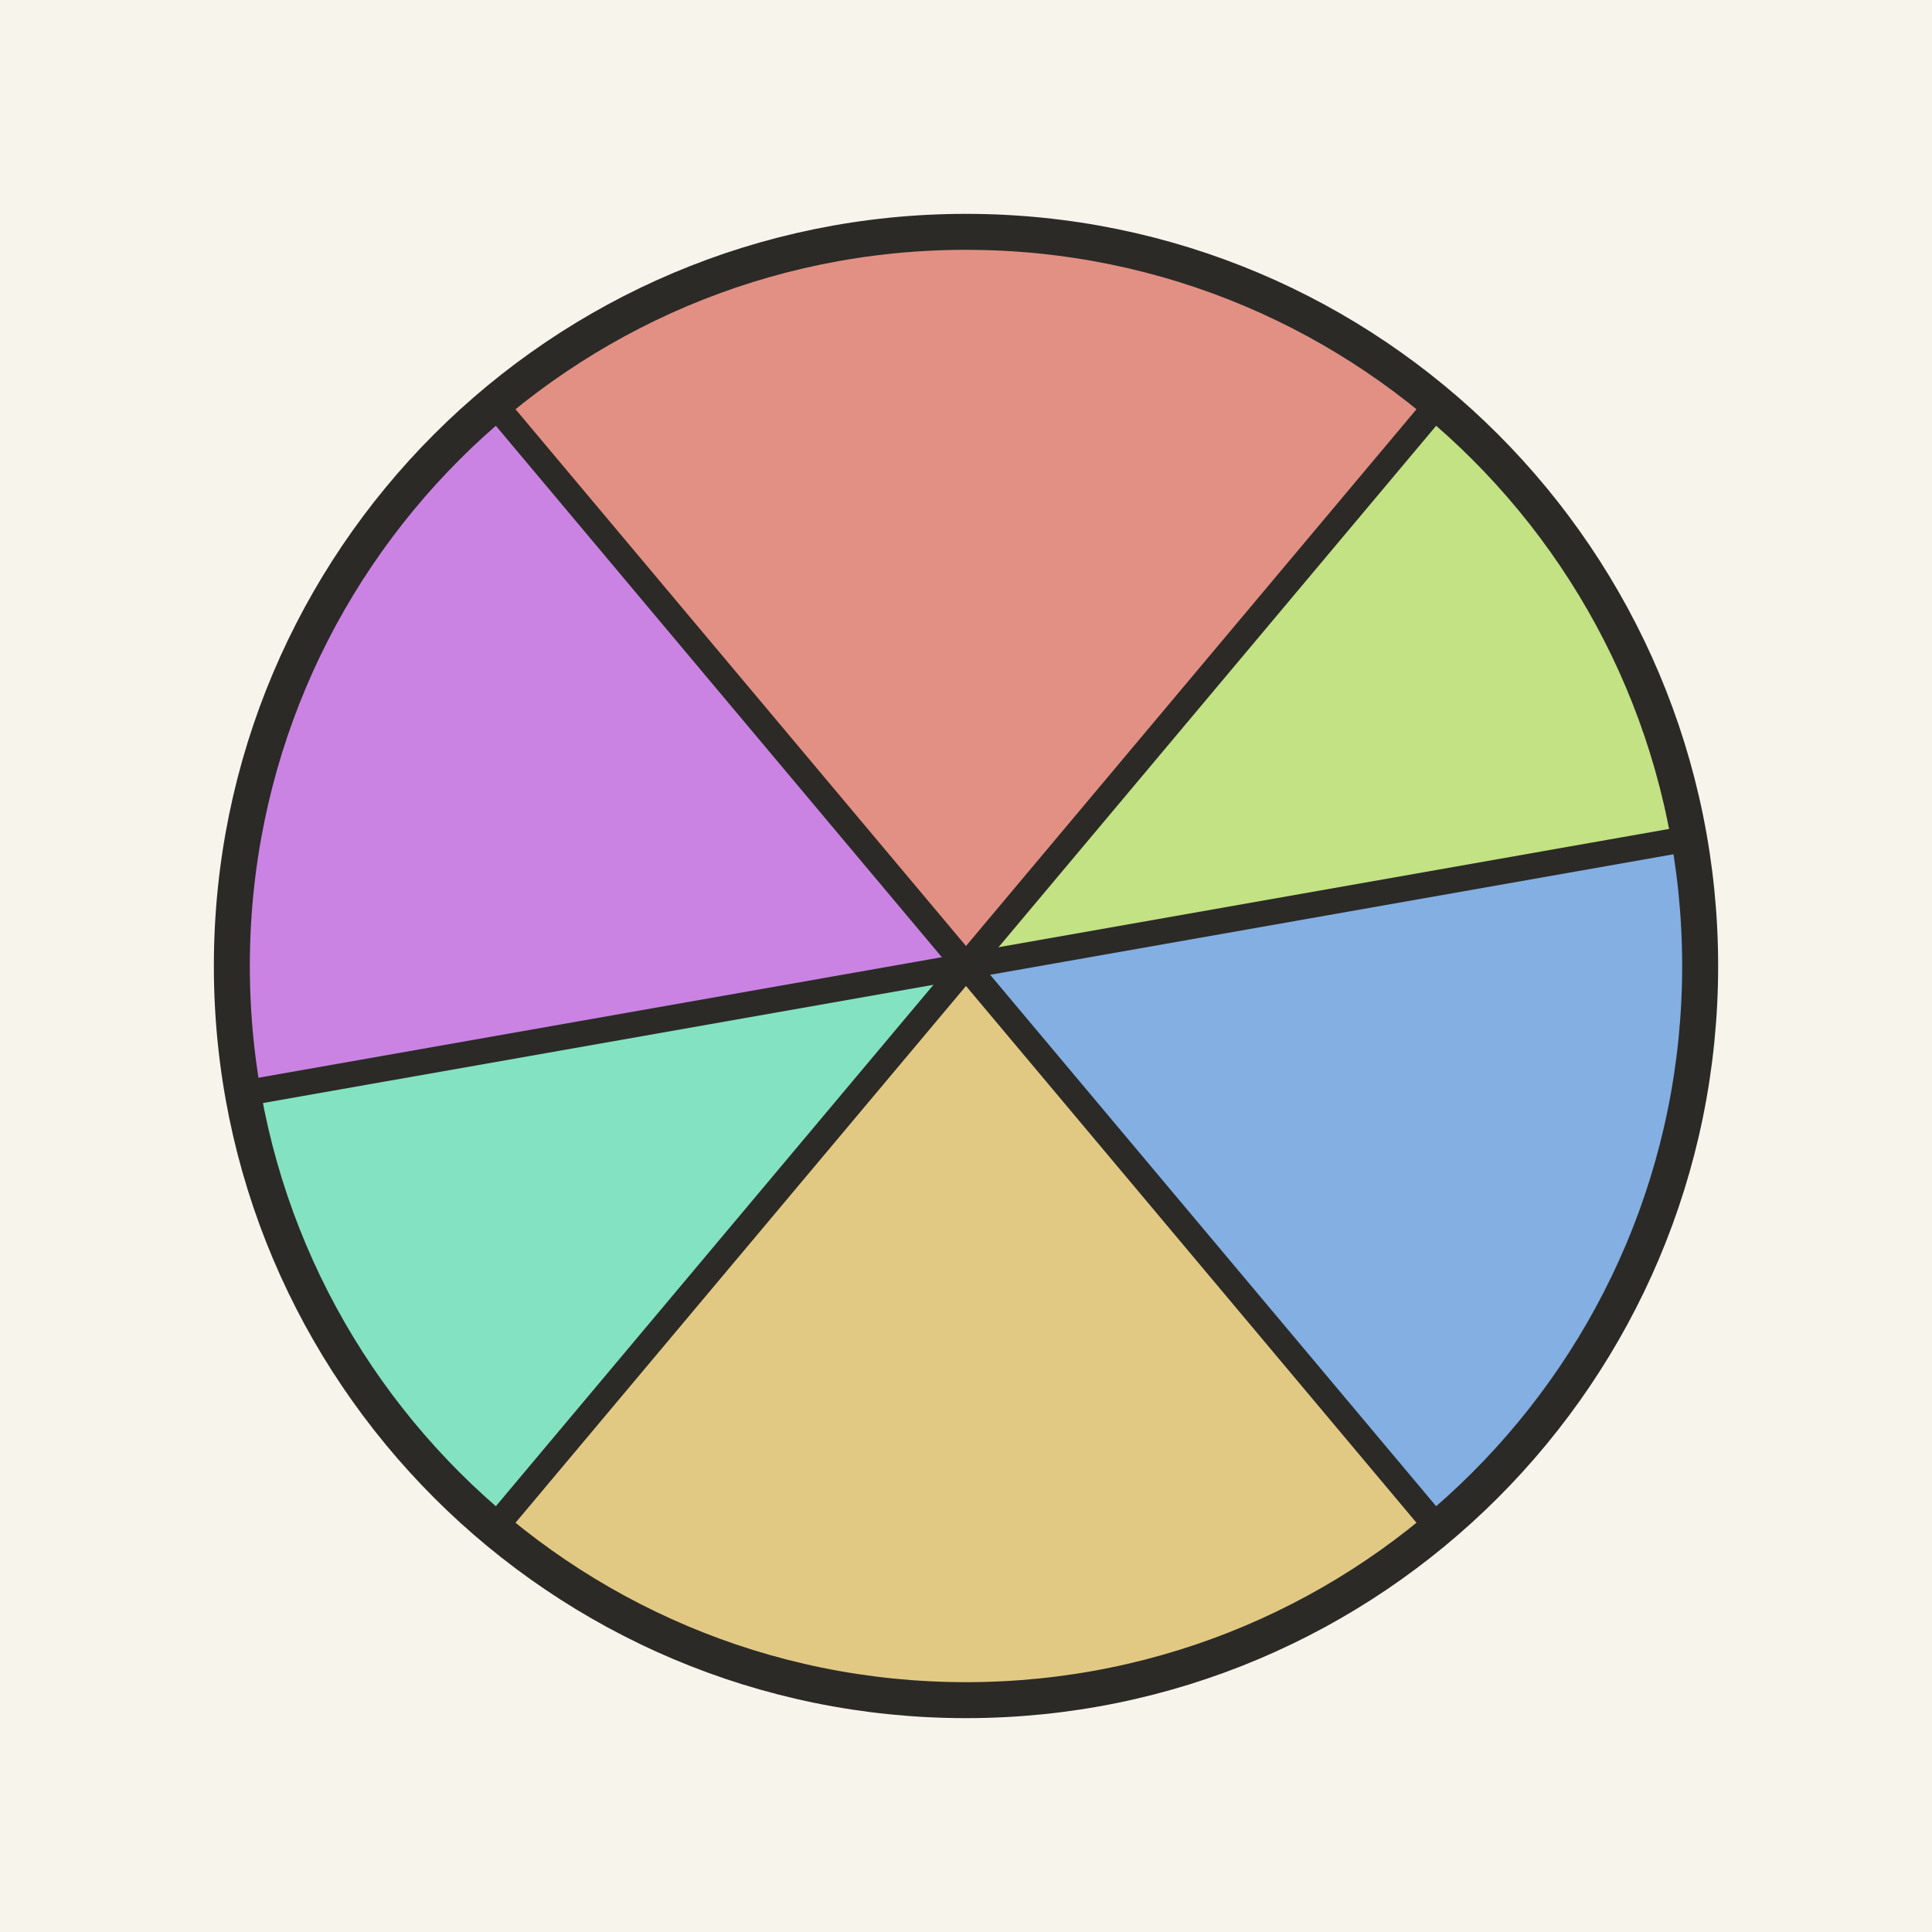
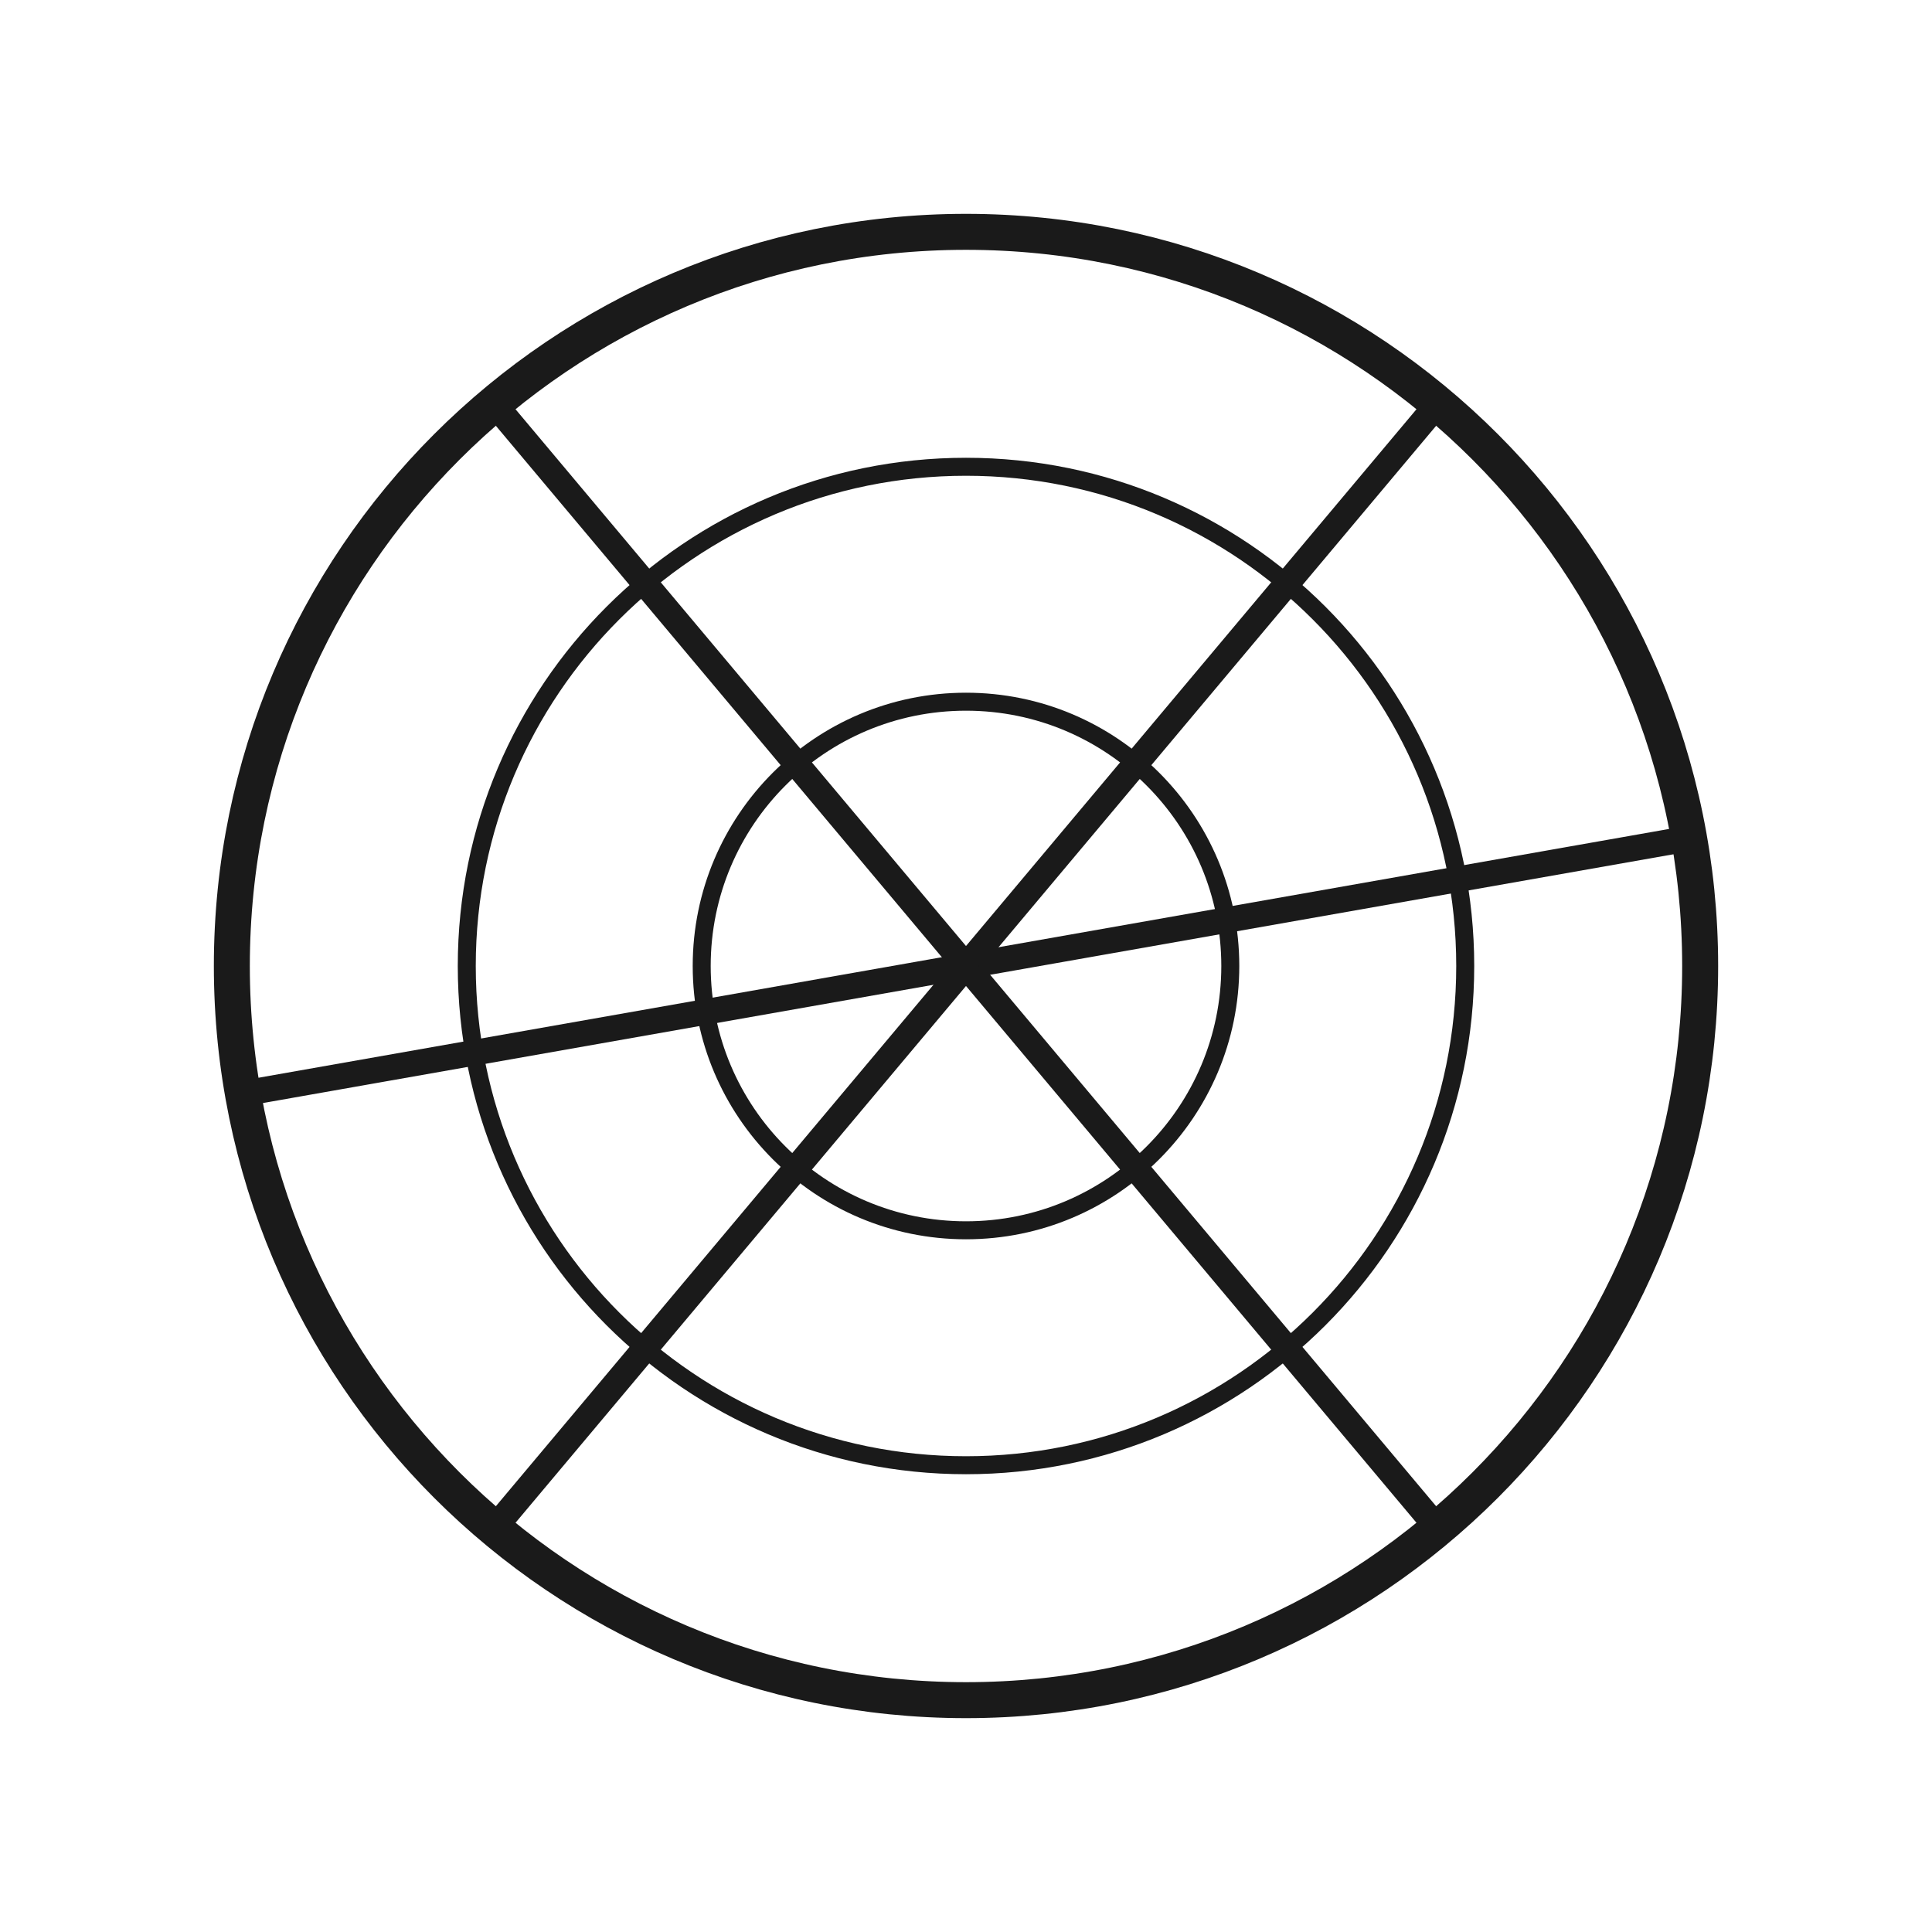
<svg xmlns="http://www.w3.org/2000/svg" viewBox="-50 -50 100 100">
-   <rect x="-50" y="-50" width="100" height="100" fill="#f7f4ec" />
-   <path d="M0 0L-24.43 -29.11A38 38 0 0 1 24.43 -29.11Z" fill="hsl(8 62% 70%)" />
-   <path d="M0 0L24.43 -29.11A38 38 0 0 1 37.42 -6.60Z" fill="hsl(80 62% 70%)" />
-   <path d="M0 0L37.42 -6.60A38 38 0 0 1 24.43 29.11Z" fill="hsl(212 62% 70%)" />
-   <path d="M0 0L24.43 29.11A38 38 0 0 1 -24.43 29.11Z" fill="hsl(44 62% 70%)" />
-   <path d="M0 0L-24.43 29.11A38 38 0 0 1 -37.42 6.60Z" fill="hsl(160 62% 70%)" />
-   <path d="M0 0L-37.42 6.60A38 38 0 0 1 -24.43 -29.11Z" fill="hsl(285 62% 70%)" />
-   <line x1="0" y1="0" x2="-24.43" y2="-29.11" stroke="#2b2a27" stroke-width="1.33" stroke-linecap="round" />
-   <line x1="0" y1="0" x2="24.43" y2="-29.11" stroke="#2b2a27" stroke-width="1.33" stroke-linecap="round" />
-   <line x1="0" y1="0" x2="37.42" y2="-6.60" stroke="#2b2a27" stroke-width="1.33" stroke-linecap="round" />
-   <line x1="0" y1="0" x2="24.43" y2="29.11" stroke="#2b2a27" stroke-width="1.33" stroke-linecap="round" />
-   <line x1="0" y1="0" x2="-24.43" y2="29.11" stroke="#2b2a27" stroke-width="1.33" stroke-linecap="round" />
-   <line x1="0" y1="0" x2="-37.42" y2="6.60" stroke="#2b2a27" stroke-width="1.33" stroke-linecap="round" />
-   <circle r="38" fill="none" stroke="#2b2a27" stroke-width="1.862" />
+   <rect x="-50" y="-50" width="100" height="100" fill="#fff" />
+   <path d="M0 0L-24.43 -29.11A38 38 0 0 1 24.43 -29.11Z" fill="#fff" />
+   <path d="M0 0L24.43 -29.11A38 38 0 0 1 37.42 -6.60Z" fill="#fff" />
+   <path d="M0 0L37.42 -6.60A38 38 0 0 1 24.43 29.11Z" fill="#fff" />
+   <path d="M0 0L24.43 29.11A38 38 0 0 1 -24.43 29.11Z" fill="#fff" />
+   <path d="M0 0L-24.43 29.11A38 38 0 0 1 -37.42 6.60Z" fill="#fff" />
+   <path d="M0 0L-37.42 6.60A38 38 0 0 1 -24.43 -29.11Z" fill="#fff" />
+   <circle r="13.68" fill="none" stroke="#1a1a1a" stroke-width="0.931" />
+   <circle r="25.84" fill="none" stroke="#1a1a1a" stroke-width="0.931" />
+   <line x1="0" y1="0" x2="-24.43" y2="-29.11" stroke="#1a1a1a" stroke-width="1.33" stroke-linecap="round" />
+   <line x1="0" y1="0" x2="24.43" y2="-29.11" stroke="#1a1a1a" stroke-width="1.33" stroke-linecap="round" />
+   <line x1="0" y1="0" x2="37.42" y2="-6.60" stroke="#1a1a1a" stroke-width="1.33" stroke-linecap="round" />
+   <line x1="0" y1="0" x2="24.43" y2="29.11" stroke="#1a1a1a" stroke-width="1.33" stroke-linecap="round" />
+   <line x1="0" y1="0" x2="-24.43" y2="29.11" stroke="#1a1a1a" stroke-width="1.33" stroke-linecap="round" />
+   <line x1="0" y1="0" x2="-37.42" y2="6.60" stroke="#1a1a1a" stroke-width="1.33" stroke-linecap="round" />
+   <circle r="38" fill="none" stroke="#1a1a1a" stroke-width="1.862" />
</svg>
